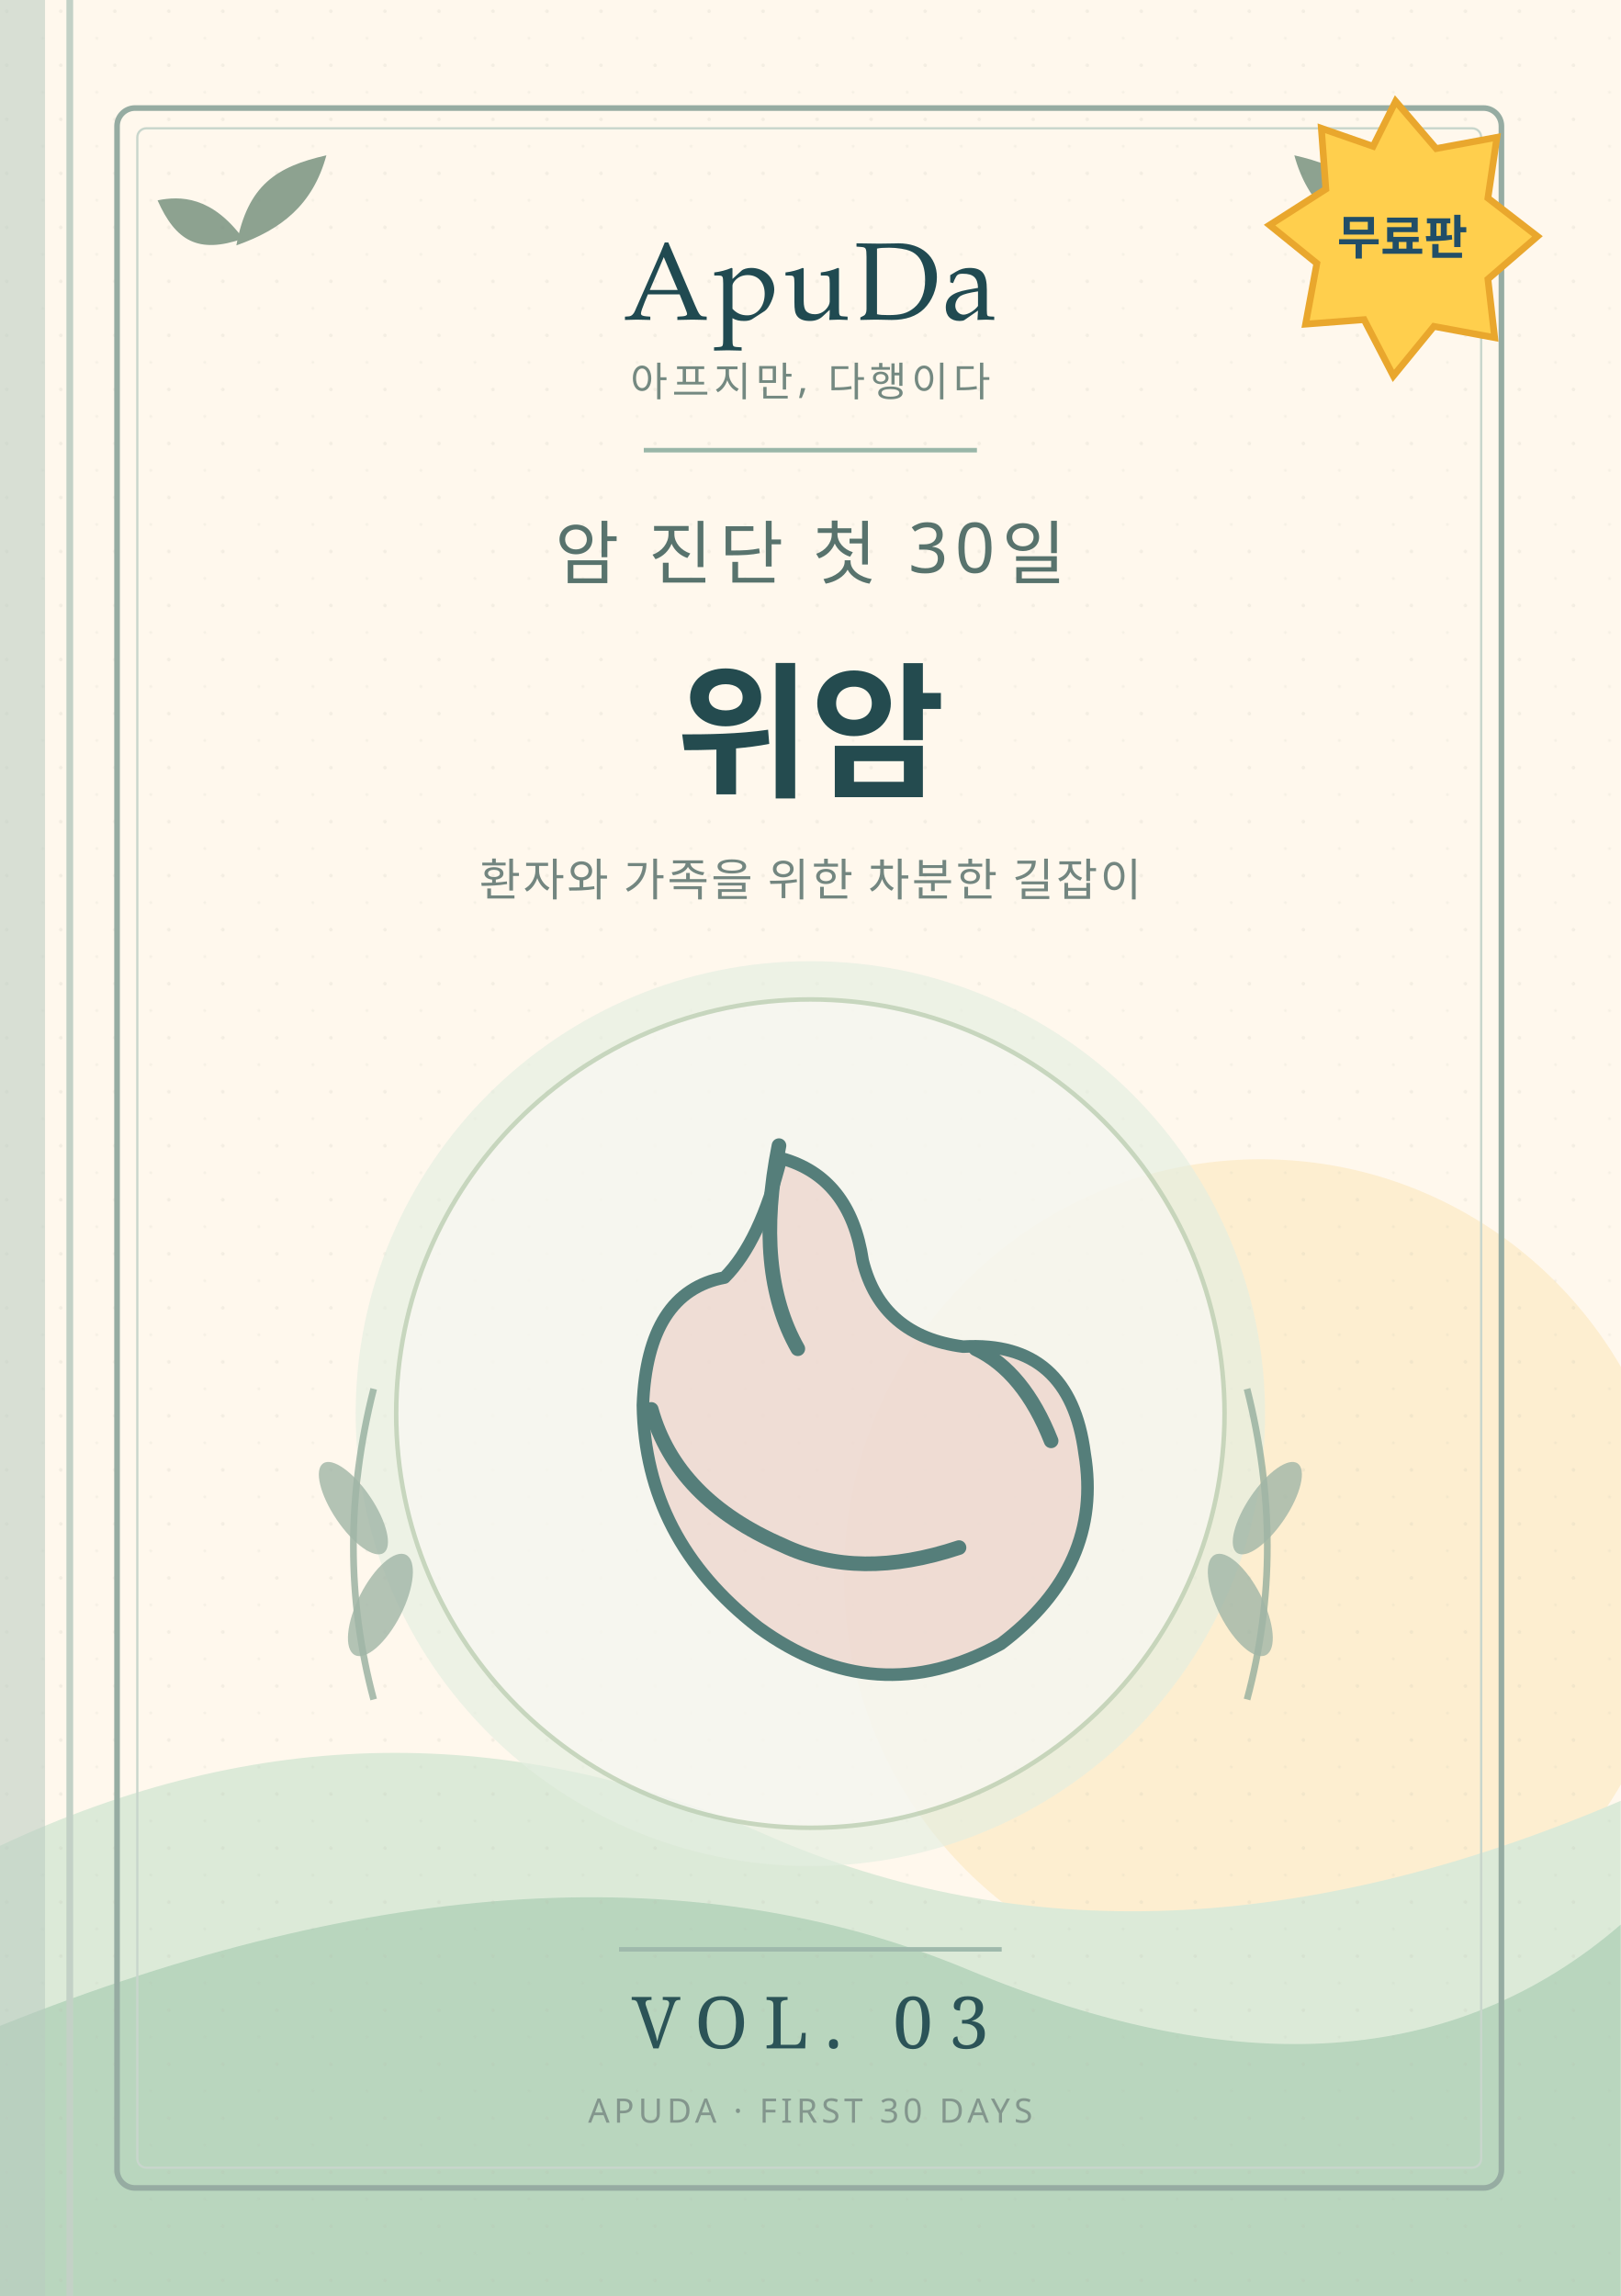
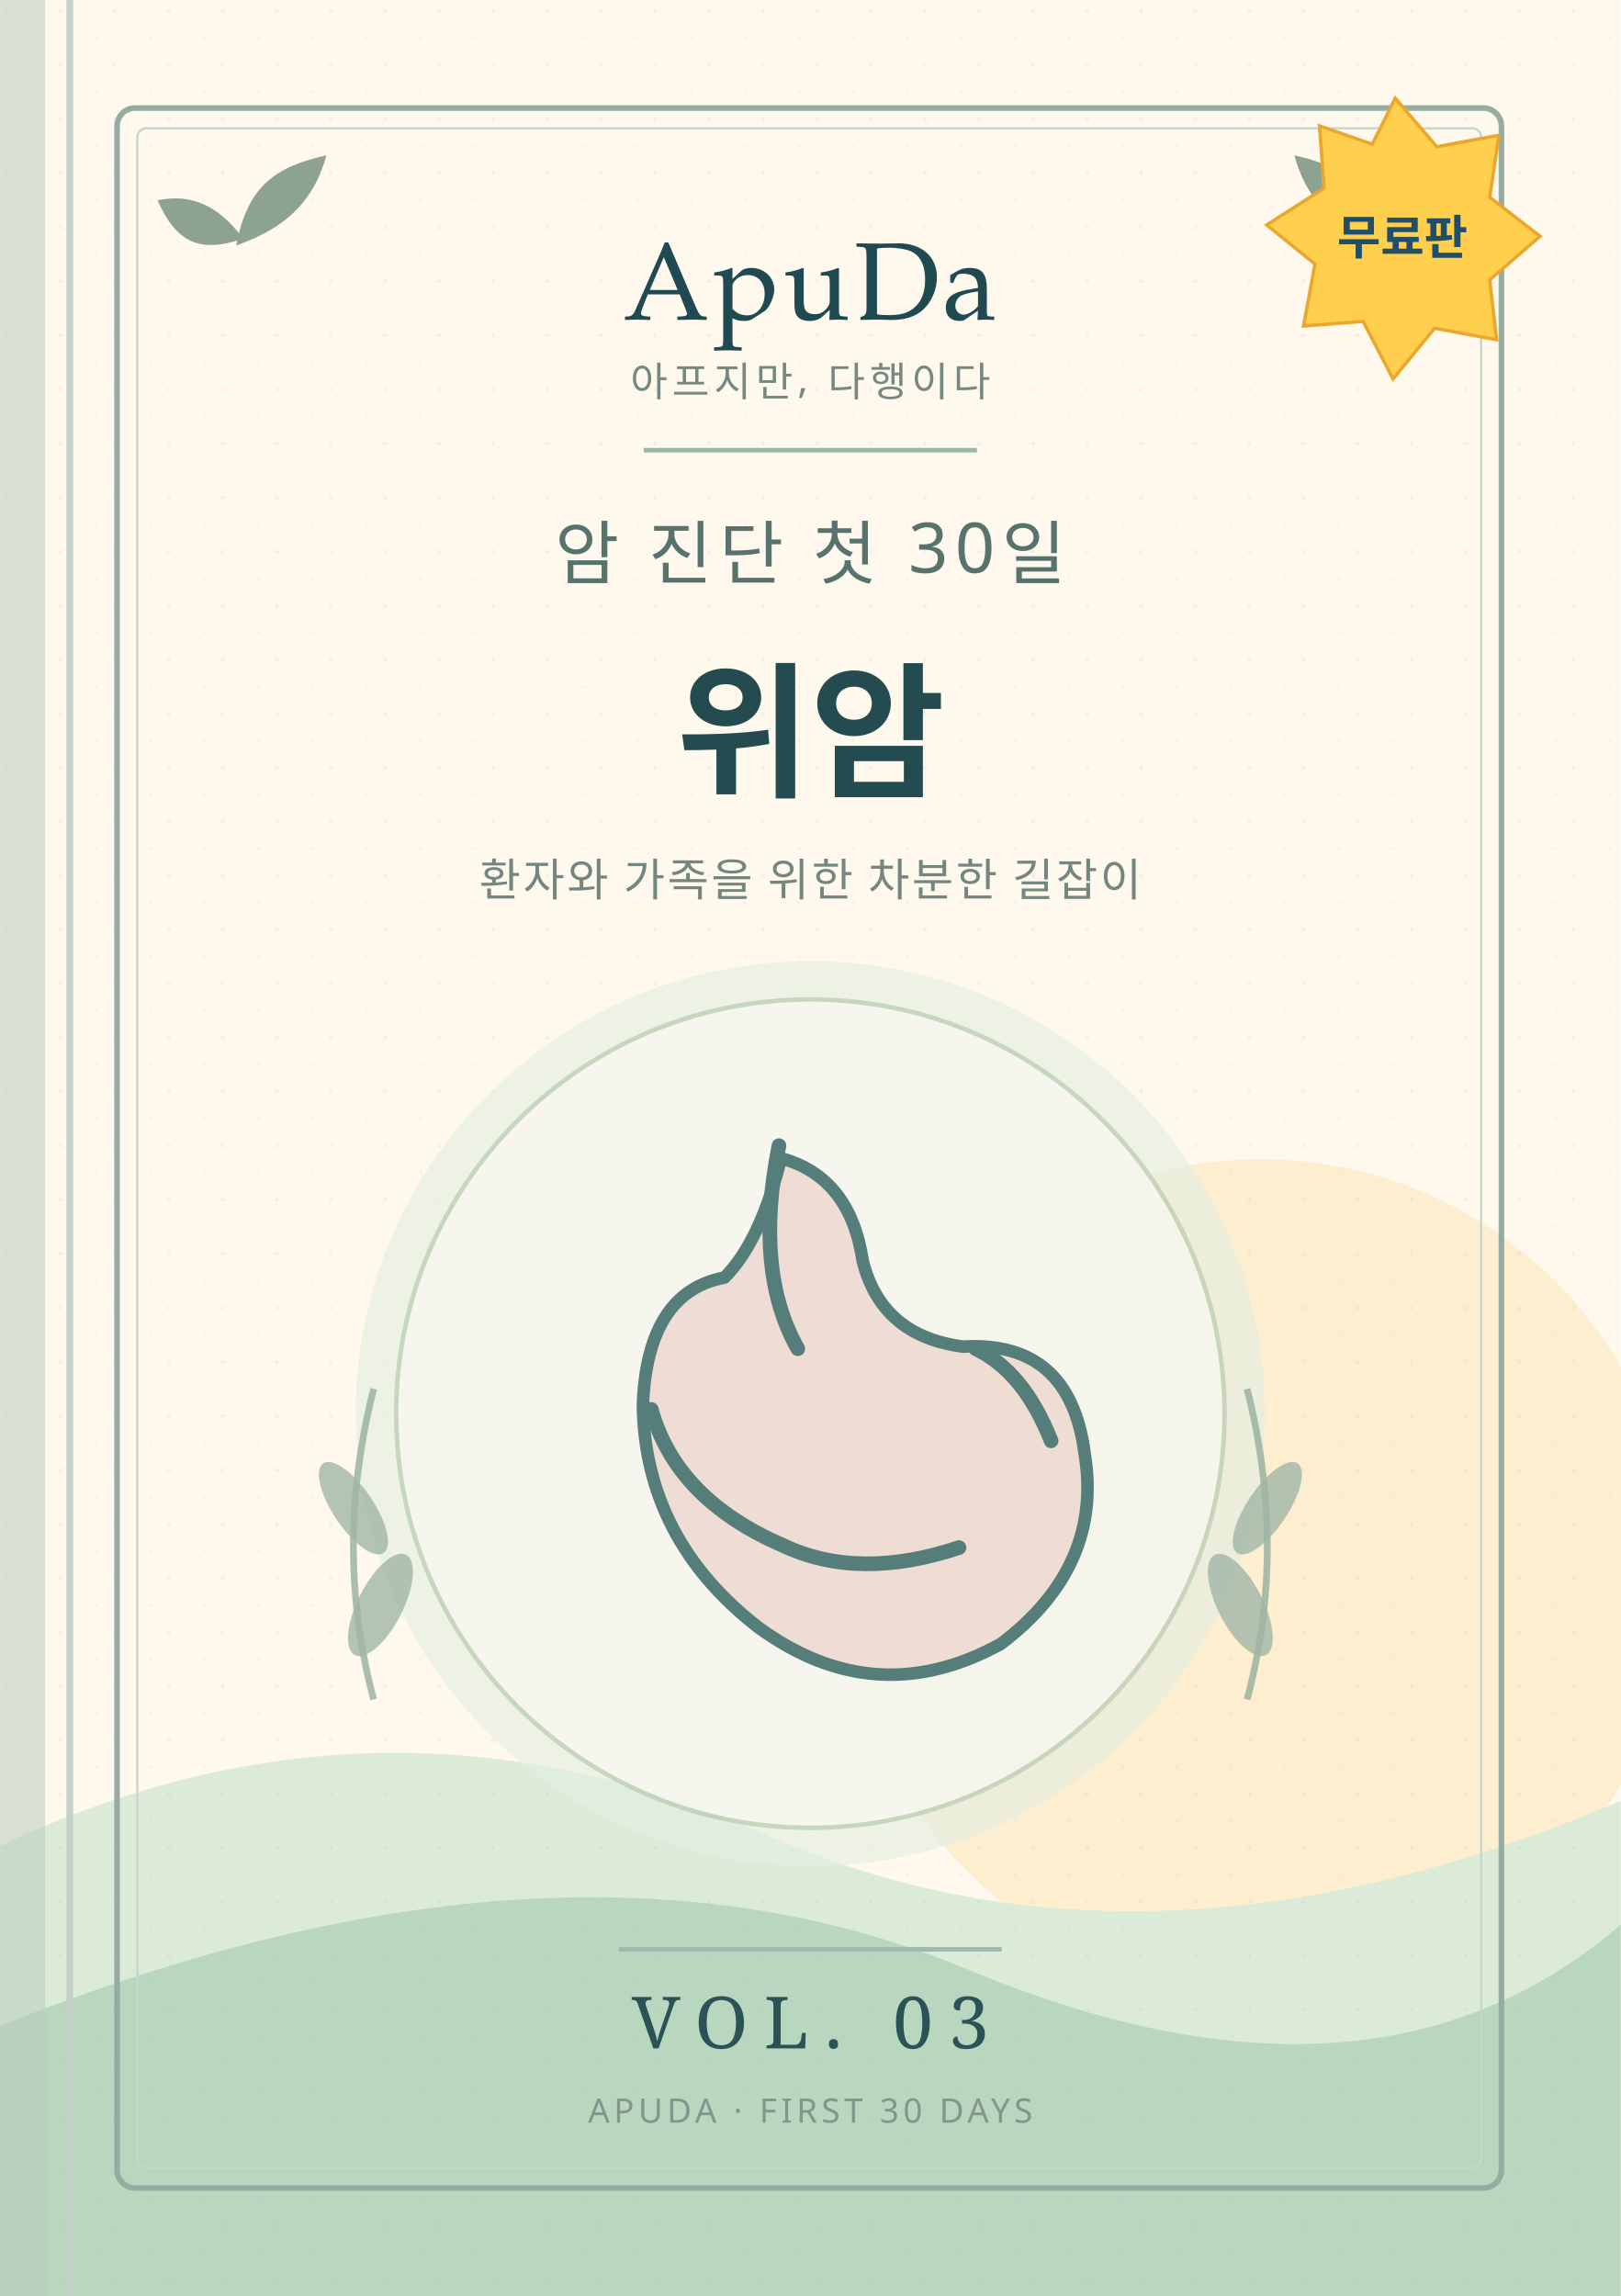
<svg xmlns="http://www.w3.org/2000/svg" width="720" height="1020" viewBox="0 0 720 1020" role="img" aria-labelledby="title description">
  <defs>
    <pattern id="paper" width="24" height="24" patternUnits="userSpaceOnUse">
      <circle cx="3" cy="5" r=".8" fill="#B6B8A9" opacity=".16" />
      <circle cx="19" cy="17" r=".65" fill="#B6B8A9" opacity=".12" />
    </pattern>
    <linearGradient id="book" x1="0" y1="0" x2="1" y2="0">
      <stop stop-color="#E4E9E1" />
      <stop offset=".65" stop-color="#F9F7F1" />
      <stop offset="1" stop-color="#F8F5EE" />
    </linearGradient>
  </defs>
  <rect width="720" height="1020" fill="#fff8ed" />
  <circle cx="560" cy="700" r="185" fill="#fbe4b4" opacity=".5" />
  <path d="M0 820 Q170 740 340 815 T720 800 V1020 H0Z" fill="#dcead8" />
  <path d="M0 900 Q250 800 430 875 T720 855 V1020 H0Z" fill="#a9cdb3" opacity=".7" />
  <rect width="720" height="1020" fill="url(#paper)" />
  <rect width="20" height="1020" fill="#B9CCC0" opacity=".56" />
  <path d="M31 0 V1020" stroke="#C3D1C6" stroke-width="3" />
  <rect x="52" y="48" width="615" height="924" rx="8" fill="none" stroke="#96ACA2" stroke-width="2.5" />
  <rect x="61" y="57" width="597" height="906" rx="4" fill="none" stroke="#C8D6CC" stroke-width="1" />
  <g fill="#708C79" opacity=".8">
    <path d="M105 109 C110 82 123 74 145 69 C139 91 125 102 105 109Z" />
    <path d="M108 106 C94 87 80 87 70 89 C78 107 88 113 108 106Z" />
    <path d="M615 109 C610 82 597 74 575 69 C581 91 595 102 615 109Z" />
    <path d="M612 106 C626 87 640 87 650 89 C642 107 632 113 612 106Z" />
  </g>
  <text x="360" y="142" font-family="Georgia,Palatino,serif" font-size="49" letter-spacing="1.8" text-anchor="middle" fill="#204A51">ApuDa</text>
  <text x="360" y="176" font-family="'Noto Sans KR','Malgun Gothic',sans-serif" font-size="18" text-anchor="middle" letter-spacing="2" fill="#748981">아프지만, 다행이다</text>
  <path d="M286 200 H434" stroke="#99B6A8" stroke-width="2" />
  <text x="360" y="257" font-family="'Noto Sans KR','Malgun Gothic',sans-serif" font-weight="500" font-size="31" text-anchor="middle" letter-spacing="3" fill="#58736D">암 진단 첫 30일</text>
  <g text-anchor="middle" font-family="'Noto Serif KR','Nanum Myeongjo','Malgun Gothic',serif" font-weight="700" fill="#244B4F">
    <text x="360" y="349" font-size="65">위암</text>
  </g>
  <text x="360" y="398" font-family="'Noto Sans KR','Malgun Gothic',sans-serif" font-size="20" text-anchor="middle" letter-spacing="1.1" fill="#738680">환자와 가족을 위한 차분한 길잡이</text>
  <ellipse cx="360" cy="628" rx="202" ry="201" fill="#E4EEE1" opacity=".66" />
  <circle cx="360" cy="628" r="184" fill="#FAF8F3" opacity=".68" stroke="#B6C9AB" stroke-width="2" />
  <g transform="translate(360 628) scale(.93)">
    <g fill="#E8C9BF" fill-opacity=".55" stroke="#557E7A" stroke-width="6" stroke-linecap="round" stroke-linejoin="round">
      <path d="M-14-122 Q19-113 25-73 Q34-37 73-32 Q124-35 131 19 Q140 73 91 110 Q31 143-25 102 Q-79 60-80-4 Q-78-58-41-65 Q-24-82-14-122Z" />
    </g>
    <g fill="none" stroke="#557E7A" stroke-width="7" stroke-linecap="round" stroke-linejoin="round">
      <path d="M-15-128 Q-27-68-6-31 M-76-2 Q-64 41-13 63 Q23 80 71 64 M79-31 Q102-20 115 13" />
    </g>
  </g>
  <path d="M166 755 Q148 688 166 617 M554 755 Q572 688 554 617" stroke="#8FAA9A" stroke-width="3" fill="none" opacity=".75" />
  <g fill="#A0B5A6" opacity=".8">
    <ellipse cx="157" cy="670" rx="9" ry="24" transform="rotate(-34 157 670)" />
    <ellipse cx="169" cy="713" rx="10" ry="25" transform="rotate(27 169 713)" />
    <ellipse cx="563" cy="670" rx="9" ry="24" transform="rotate(34 563 670)" />
    <ellipse cx="551" cy="713" rx="10" ry="25" transform="rotate(-27 551 713)" />
  </g>
  <path d="M275 866 H445" stroke="#9FB9AC" stroke-width="2" />
  <text x="360" y="910" font-family="Georgia,serif" font-size="32" letter-spacing="7" text-anchor="middle" fill="#2B5357">VOL. 03</text>
  <text x="360" y="943" font-family="'Noto Sans KR','Malgun Gothic',sans-serif" font-size="15" letter-spacing="1.8" text-anchor="middle" fill="#83968D">APUDA · FIRST 30 DAYS</text>
  <path d="M620 45 L638 66 665 61 661 88 683 105 661 124 664 150 637 145 619 167 606 142 580 144 585 117 564 100 589 84 587 57 610 65Z" fill="#ffcf4d" stroke="#e9a72d" stroke-width="3" />
  <text x="623" y="113" text-anchor="middle" font-size="21" font-weight="900" font-family="sans-serif" fill="#214e68">무료판</text>
+   <path d="M620 45 L638 66 665 61 661 88 683 105 661 124 664 150 637 145 619 167 606 142 580 144 585 117 564 100 589 84 587 57 610 65Z" fill="#ffcf4d" />
+   <text x="623" y="113" text-anchor="middle" font-size="21" font-weight="900" font-family="sans-serif" fill="#214e68">무료판</text>
</svg>
